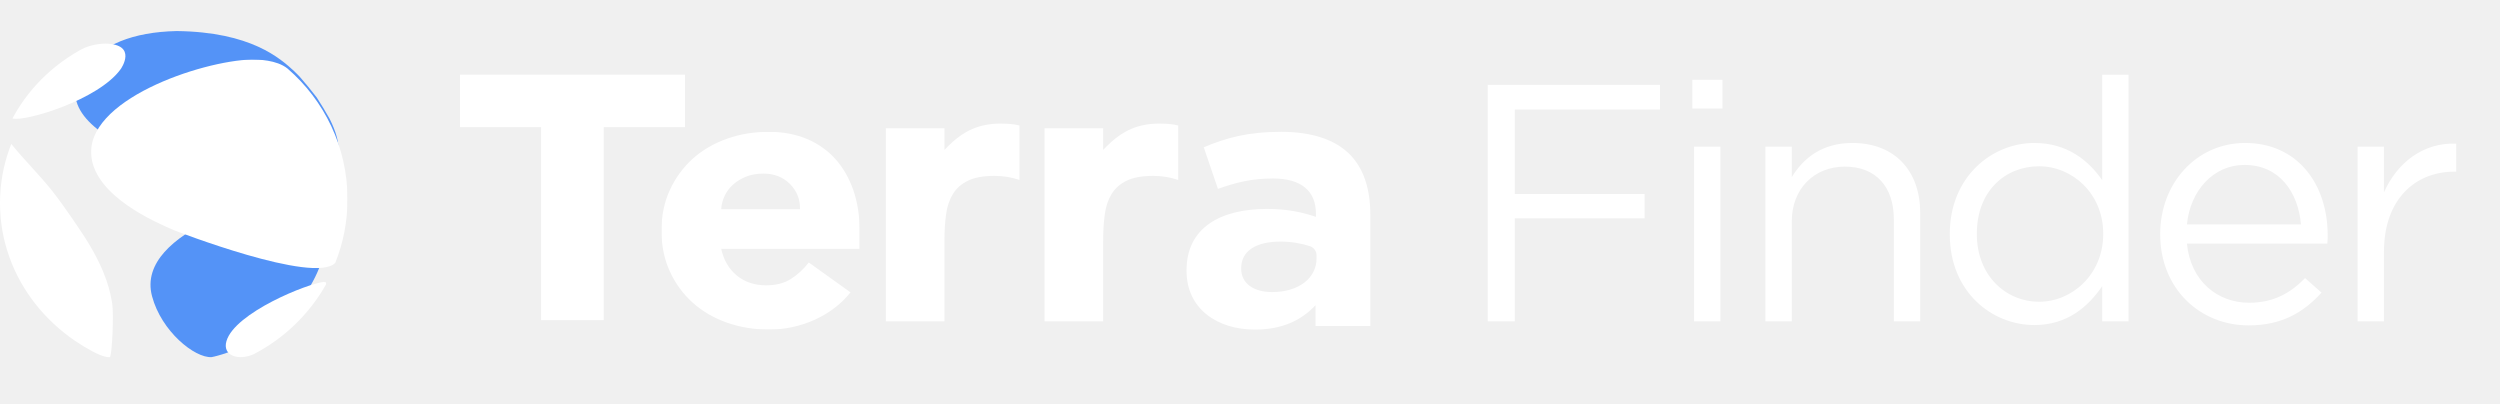
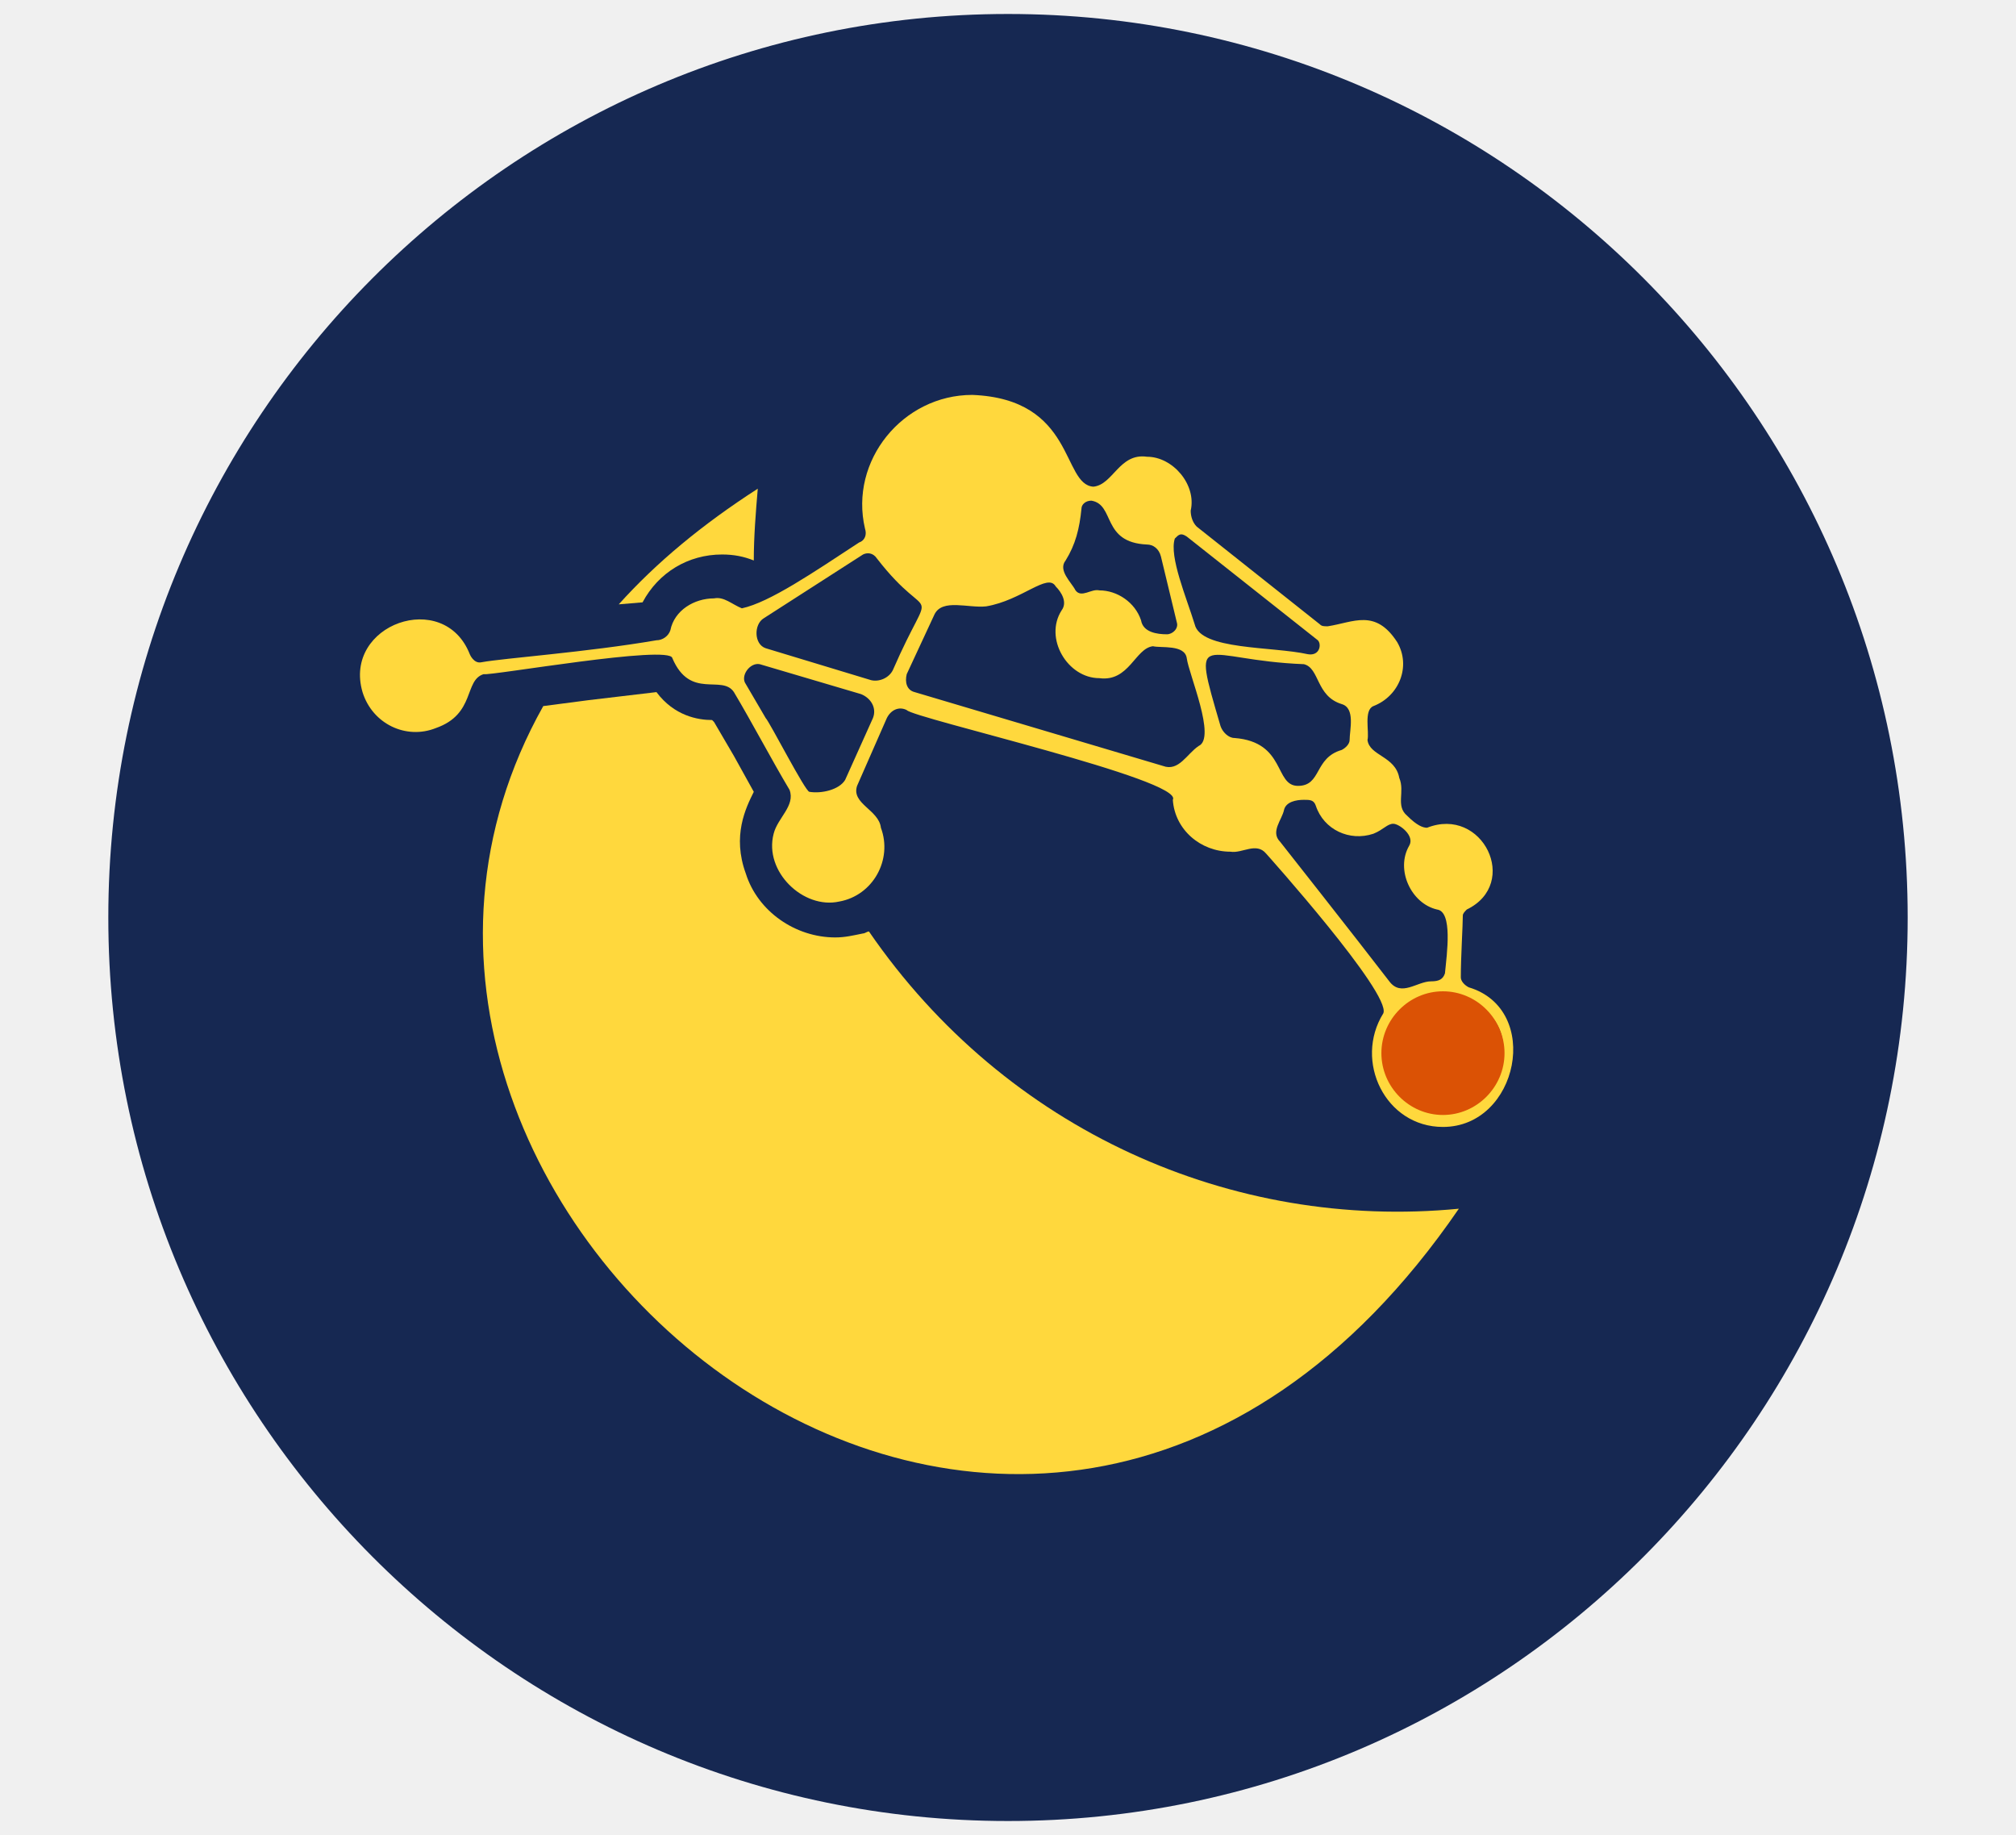
- <svg xmlns="http://www.w3.org/2000/svg" xmlns:xlink="http://www.w3.org/1999/xlink" width="161px" height="26px" viewBox="0 0 161 26" version="1.1">
+ <svg xmlns="http://www.w3.org/2000/svg" width="200px" height="182px" viewBox="0 0 199 182" version="1.1">
  <defs>
-     <polygon id="path-1" points="0 0.016 14.499 0.016 14.499 15.856 0 15.856" />
-     <polygon id="path-3" points="0.074 -3.18367347e-05 12.837 -3.18367347e-05 12.837 12.735 0.074 12.735" />
-     <polygon id="path-5" points="0.213 0.215 16.726 0.215 16.726 13.649 0.213 13.649" />
+     <clipPath id="clip1">
+       <path d="M 10.246 1.387 L 188.953 1.387 L 188.953 180.812 L 10.246 180.812 Z M 10.246 1.387 " />
+     </clipPath>
  </defs>
-   <g id="Finder" stroke="none" stroke-width="1" fill="none" fill-rule="evenodd">
-     <g id="Transaction-Details---Pending" transform="translate(-40, -26)">
-       <g id="Group-5" transform="translate(40, 26)">
-         <g id="finder-logo" transform="translate(28, 0)">
-           <g id="Group-13" transform="translate(1.613793, 4.77551)">
-             <path d="M35.44,3.208 C35.352,3.2 35.168,3.184 34.783,3.184 C34.447,3.184 34.142,3.216 33.846,3.273 C32.643,3.51 31.874,4.178 31.209,4.879 L31.209,3.485 L27.434,3.485 L27.434,15.918 L31.209,15.918 L31.209,10.725 C31.209,10.114 31.241,9.551 31.313,9.037 C31.377,8.524 31.53,8.084 31.754,7.717 C31.978,7.35 32.299,7.064 32.724,6.861 C33.14,6.657 33.709,6.551 34.431,6.551 C34.719,6.551 34.992,6.575 35.248,6.616 C35.504,6.657 35.769,6.722 36.041,6.812 L36.041,3.306 C35.857,3.257 35.657,3.224 35.44,3.208" id="Fill-1" fill="#FFFFFF" />
-             <path d="M45.661,3.208 C45.573,3.2 45.389,3.184 45.004,3.184 C44.667,3.184 44.363,3.216 44.066,3.273 C42.864,3.51 42.095,4.178 41.43,4.879 L41.43,3.485 L37.655,3.485 L37.655,15.918 L41.43,15.918 L41.43,10.725 C41.43,10.114 41.462,9.551 41.534,9.037 C41.598,8.524 41.75,8.084 41.975,7.717 C42.199,7.35 42.52,7.064 42.944,6.861 C43.361,6.657 43.93,6.551 44.651,6.551 C44.94,6.551 45.212,6.575 45.469,6.616 C45.725,6.657 45.99,6.722 46.262,6.812 L46.262,3.306 C46.078,3.257 45.877,3.224 45.661,3.208" id="Fill-3" fill="#FFFFFF" />
-             <g id="Group-7">
-               <mask id="mask-2" fill="white">
-                 <use xlink:href="#path-1" />
-               </mask>
-               <g id="Clip-6" />
-               <polygon id="Fill-5" fill="#FFFFFF" mask="url(#mask-2)" points="5.232 3.411 -8.2523511e-06 3.411 -8.2523511e-06 0.016 14.499 0.016 14.499 3.411 9.267 3.411 9.267 15.856 5.232 15.856" />
-             </g>
-             <g id="Group-10" transform="translate(12.91034, 3.714286)">
-               <mask id="mask-4" fill="white">
-                 <use xlink:href="#path-3" />
-               </mask>
-               <g id="Clip-9" />
-               <path d="M8.996,4.99 C9.013,4.362 8.8,3.82 8.359,3.367 C7.918,2.921 7.346,2.69 6.643,2.69 C6.218,2.69 5.842,2.754 5.516,2.889 C5.189,3.024 4.911,3.192 4.682,3.399 C4.453,3.606 4.273,3.844 4.143,4.123 C4.012,4.401 3.938,4.688 3.922,4.982 L8.996,4.982 L8.996,4.99 Z M12.248,10.339 C11.636,11.103 10.851,11.692 9.92,12.114 C8.98,12.528 8.008,12.735 6.994,12.735 C6.038,12.735 5.14,12.583 4.29,12.289 C3.44,11.986 2.713,11.565 2.084,11 C1.463,10.442 0.972,9.774 0.613,8.986 C0.253,8.206 0.074,7.33 0.074,6.367 C0.074,5.404 0.253,4.529 0.613,3.749 C0.972,2.969 1.463,2.3 2.084,1.735 C2.705,1.178 3.44,0.748 4.29,0.446 C5.14,0.143 6.038,-3.18367347e-05 6.994,-3.18367347e-05 C7.885,-3.18367347e-05 8.694,0.151 9.413,0.446 C10.14,0.748 10.753,1.178 11.26,1.735 C11.766,2.292 12.15,2.961 12.428,3.749 C12.698,4.529 12.837,5.404 12.837,6.367 L12.837,7.537 L3.922,7.537 C4.077,8.254 4.412,8.827 4.919,9.249 C5.434,9.67 6.063,9.885 6.815,9.885 C7.444,9.885 7.983,9.75 8.416,9.471 C8.849,9.193 9.233,8.843 9.56,8.413 L12.248,10.339 Z" id="Fill-8" fill="#FFFFFF" mask="url(#mask-4)" />
-             </g>
-             <path d="M55.172,11.867 L55.172,11.66 C55.172,11.397 54.994,11.158 54.744,11.078 C54.194,10.894 53.538,10.783 52.843,10.783 C51.281,10.783 50.319,11.381 50.319,12.488 L50.319,12.536 C50.319,13.484 51.136,14.034 52.309,14.034 C54.024,14.034 55.172,13.134 55.172,11.867 M46.8,12.672 L46.8,12.624 C46.8,9.922 48.936,8.679 51.985,8.679 C53.279,8.679 54.218,8.886 55.132,9.189 L55.132,8.982 C55.132,7.531 54.194,6.719 52.373,6.719 C50.982,6.719 49.995,6.974 48.822,7.388 L47.908,4.71 C49.324,4.113 50.715,3.714 52.899,3.714 C54.889,3.714 56.329,4.224 57.243,5.101 C58.206,6.025 58.634,7.388 58.634,9.046 L58.634,16.218 L55.108,16.218 L55.108,14.879 C54.218,15.827 52.996,16.449 51.217,16.449 C48.79,16.457 46.8,15.118 46.8,12.672" id="Fill-11" fill="#FFFFFF" />
-           </g>
-           <path d="M67.811,20.694 L67.811,5.465 L78.905,5.465 L78.905,7.053 L69.553,7.053 L69.553,12.492 L77.912,12.492 L77.912,14.059 L69.553,14.059 L69.553,20.694 L67.811,20.694 Z M80.986,6.988 L80.986,5.139 L82.927,5.139 L82.927,6.988 L80.986,6.988 Z M81.097,20.694 L81.097,9.446 L82.795,9.446 L82.795,20.694 L81.097,20.694 Z M85.693,20.694 L85.693,9.446 L87.391,9.446 L87.391,11.404 C88.141,10.186 89.332,9.207 91.295,9.207 C94.051,9.207 95.661,11.035 95.661,13.71 L95.661,20.694 L93.963,20.694 L93.963,14.124 C93.963,12.035 92.816,10.73 90.809,10.73 C88.846,10.73 87.391,12.144 87.391,14.254 L87.391,20.694 L85.693,20.694 Z M103.014,20.933 C100.279,20.933 97.567,18.801 97.567,15.103 L97.567,15.059 C97.567,11.383 100.279,9.207 103.014,9.207 C105.132,9.207 106.499,10.338 107.381,11.6 L107.381,4.813 L109.079,4.813 L109.079,20.694 L107.381,20.694 L107.381,18.431 C106.455,19.78 105.109,20.933 103.014,20.933 Z M103.323,19.432 C105.44,19.432 107.447,17.67 107.447,15.081 L107.447,15.038 C107.447,12.449 105.44,10.708 103.323,10.708 C101.118,10.708 99.309,12.318 99.309,15.038 L99.309,15.081 C99.309,17.735 101.162,19.432 103.323,19.432 Z M116.807,20.955 C113.675,20.955 111.117,18.584 111.117,15.103 L111.117,15.059 C111.117,11.818 113.433,9.207 116.587,9.207 C119.961,9.207 121.902,11.861 121.902,15.146 C121.902,15.364 121.902,15.494 121.88,15.69 L112.837,15.69 C113.08,18.127 114.822,19.497 116.851,19.497 C118.417,19.497 119.52,18.866 120.446,17.909 L121.505,18.845 C120.358,20.106 118.969,20.955 116.807,20.955 Z M112.837,14.45 L120.182,14.45 C120.005,12.405 118.814,10.621 116.542,10.621 C114.558,10.621 113.058,12.253 112.837,14.45 Z M123.829,20.694 L123.829,9.446 L125.527,9.446 L125.527,12.383 C126.365,10.512 128.02,9.164 130.181,9.251 L130.181,11.056 L130.049,11.056 C127.556,11.056 125.527,12.819 125.527,16.212 L125.527,20.694 L123.829,20.694 Z" id="Finder" fill="#FFFFFF" />
-         </g>
-         <g id="Group-14" transform="translate(0, 2)">
-           <path d="M5.401,2.441 C2.016,7.11 15.036,10.36 19.645,9.575 C20.453,9.438 22.915,9.019 21.231,5.656 C20.995,5.235 20.665,4.683 20.4,4.28 C20.081,3.86 19.634,3.316 19.285,2.922 C19.174,2.807 19.06,2.693 18.945,2.583 C18.046,1.763 16.175,0.057 11.381,0 C8.543,0.062 6.531,0.884 5.401,2.441" id="Fill-1" fill="#5493F7" />
-           <path d="M9.79,17.072 C10.39,19.339 12.544,21.069 13.632,20.998 C13.67,20.995 17.757,20.217 19.995,16.401 C21.736,13.43 21.143,10.562 18.775,10.5 C17.923,10.563 8.646,12.752 9.79,17.072" id="Fill-3" fill="#5493F7" />
-           <path d="M7.778,2.444 C6.351,4.443 1.595,5.851 0.813,5.631 C0.811,5.629 0.809,5.625 0.808,5.622 C0.84,5.562 0.872,5.502 0.905,5.442 C1.176,4.956 1.486,4.492 1.832,4.053 C2.177,3.614 2.558,3.201 2.97,2.818 C3.382,2.434 3.825,2.079 4.297,1.758 C4.589,1.558 4.893,1.371 5.205,1.198 C5.871,0.839 6.554,0.815 6.778,0.808 C8.896,0.845 7.79,2.429 7.778,2.444" id="Fill-5" fill="#FFFFFF" />
-           <path d="M7.227,17.558 C7.333,18.209 7.224,20.781 7.081,20.998 C6.958,21.005 6.702,21.019 5.959,20.631 C5.568,20.423 5.192,20.196 4.832,19.949 C4.343,19.616 3.884,19.248 3.457,18.85 C3.029,18.452 2.635,18.024 2.277,17.569 C1.919,17.114 1.598,16.632 1.317,16.128 C1.037,15.624 0.797,15.096 0.602,14.55 C0.406,14.004 0.256,13.439 0.154,12.858 C0.053,12.278 0,11.682 0,11.074 C0,10.467 0.053,9.872 0.154,9.291 C0.256,8.71 0.406,8.145 0.602,7.599 C0.641,7.488 0.682,7.379 0.725,7.27 L0.726,7.269 C1.577,8.324 2.561,9.277 3.398,10.342 C4.195,11.356 5.292,13.009 5.515,13.363 C6.9,15.555 7.121,16.908 7.227,17.558" id="Fill-7" fill="#FFFFFF" />
-           <g id="Group-11" transform="translate(5.653846, 1.615385)">
-             <mask id="mask-6" fill="white">
-               <use xlink:href="#path-5" />
-             </mask>
-             <g id="Clip-10" />
-             <path d="M16.726,9.208 C16.726,10.657 16.447,12.041 15.939,13.311 C14.607,14.725 5.627,11.244 5.539,11.206 C4.311,10.674 0.572,9.057 0.235,6.515 C-0.25,2.859 7.258,0.311 10.558,0.215 C10.954,0.219 12.157,0.233 12.859,0.796 C15.229,2.844 16.726,5.853 16.726,9.208" id="Fill-9" fill="#FFFFFF" mask="url(#mask-6)" />
-           </g>
-           <path d="M16.364,20.797 C15.383,21.255 14.303,20.922 14.584,19.967 C15.122,18.135 19.826,16.249 20.865,16.154 C20.902,16.163 20.95,16.174 20.987,16.183 C20.998,16.225 21.008,16.288 20.991,16.328 C19.915,18.227 18.304,19.785 16.364,20.797" id="Fill-12" fill="#FFFFFF" />
-         </g>
-       </g>
+   <g id="surface1">
+     <g clip-path="url(#clip1)" clip-rule="nonzero">
+       <path style=" stroke:none;fill-rule:nonzero;fill:rgb(8.627%,15.686%,32.157%);fill-opacity:1;" d="M 188.754 91 C 188.754 140.457 148.758 180.613 99.5 180.613 C 50.242 180.613 10.246 140.457 10.246 91 C 10.246 41.543 50.242 1.387 99.5 1.387 C 148.758 1.387 188.754 41.543 188.754 91 " />
    </g>
+     <path style=" stroke:none;fill-rule:nonzero;fill:rgb(100%,84.706%,23.922%);fill-opacity:1;" d="M 71.129 54.996 C 72.309 54.996 73.297 55.195 74.281 55.59 C 74.281 53.215 74.477 50.84 74.676 48.469 C 69.156 52.027 64.625 55.785 60.883 59.941 L 63.246 59.742 C 64.824 56.777 67.777 54.996 71.129 54.996 " />
+     <path style=" stroke:none;fill-rule:nonzero;fill:rgb(100%,84.706%,23.922%);fill-opacity:1;" d="M 85.707 92.387 C 85.512 92.387 85.312 92.582 85.117 92.582 C 84.133 92.781 83.344 92.977 82.359 92.977 C 78.418 92.977 74.676 90.406 73.492 86.648 C 72.113 82.891 73.492 80.121 74.281 78.535 L 72.309 74.977 L 70.34 71.613 L 70.141 71.414 C 68.762 71.414 66.398 71.02 64.625 68.645 L 57.926 69.438 L 53.395 70.031 C 25.613 119.488 101.078 182.793 144.227 119.883 C 121.766 122.059 99.305 112.168 85.707 92.387 " />
+     <path style=" stroke:none;fill-rule:nonzero;fill:rgb(100%,84.706%,23.922%);fill-opacity:1;" d="M 145.211 97.926 C 144.816 97.727 144.422 97.332 144.422 96.934 C 144.422 94.957 144.621 91.793 144.621 90.801 C 144.621 90.605 144.816 90.406 145.016 90.207 C 150.332 87.637 146.59 79.922 141.074 82.098 C 140.68 82.098 140.09 81.898 139.102 80.91 C 137.922 79.922 138.906 78.535 138.316 77.152 C 137.922 74.977 135.359 74.977 135.164 73.395 C 135.359 72.602 134.77 70.426 135.754 70.031 C 138.316 69.043 139.496 66.074 138.117 63.699 C 135.949 60.336 133.781 61.723 131.223 62.117 C 130.828 62.117 130.629 62.117 130.434 61.918 C 130.434 61.918 118.219 52.227 118.219 52.227 C 117.824 51.832 117.625 51.238 117.625 50.645 C 118.219 48.07 115.852 45.301 113.293 45.301 C 110.535 44.906 109.941 48.07 107.973 48.27 C 104.82 48.07 106.199 39.566 95.953 39.168 C 89.059 39.168 83.738 45.699 85.312 52.426 C 85.512 53.016 85.312 53.609 84.723 53.809 C 80.191 56.777 75.855 59.742 73.098 60.336 C 72.113 59.941 71.324 59.148 70.34 59.348 C 68.371 59.348 66.398 60.535 66.004 62.512 C 65.809 63.105 65.219 63.504 64.625 63.504 C 57.73 64.688 49.453 65.281 47.289 65.68 C 46.5 65.875 46.105 64.887 46.105 64.887 C 43.543 58.359 33.496 61.918 35.465 68.645 C 36.449 71.812 39.801 73.395 42.754 72.207 C 46.695 70.82 45.516 67.457 47.484 66.863 C 48.074 67.062 66.004 63.898 66.203 65.281 C 67.977 69.438 71.129 66.863 72.309 68.645 C 74.082 71.613 76.055 75.371 77.828 78.34 C 78.418 79.922 76.645 81.109 76.25 82.691 C 75.266 86.449 79.207 90.207 82.754 89.418 C 86.102 88.824 88.074 85.262 86.891 82.098 C 86.691 80.316 83.934 79.723 84.527 77.945 C 84.527 77.945 87.48 71.219 87.48 71.219 C 87.875 70.426 88.664 70.031 89.453 70.426 C 90.043 71.219 117.035 77.352 115.852 79.328 C 116.051 82.297 118.613 84.473 121.566 84.473 C 122.75 84.668 124.129 83.484 125.113 84.668 C 125.113 84.668 137.527 98.516 136.738 100.496 C 133.781 105.242 136.938 111.773 142.648 111.773 C 150.137 111.773 152.5 100.102 145.211 97.926 M 116.051 53.414 C 116.445 53.016 116.641 52.82 117.234 53.215 L 130.238 63.504 C 130.629 63.898 130.434 65.086 129.25 64.887 C 125.703 64.094 118.613 64.492 118.02 61.918 C 117.234 59.348 115.461 55.195 116.051 53.414 M 105.215 55.59 C 106.199 54.008 106.594 52.426 106.789 50.445 C 106.789 50.051 107.184 49.656 107.773 49.656 C 110.141 50.051 108.762 53.809 113.293 54.008 C 113.883 54.008 114.473 54.402 114.672 55.195 L 116.246 61.723 C 116.445 62.316 115.852 62.91 115.262 62.91 C 114.277 62.91 112.898 62.711 112.699 61.523 C 112.109 59.742 110.336 58.555 108.562 58.555 C 107.773 58.359 106.789 59.348 106.199 58.555 C 105.805 57.766 104.426 56.578 105.215 55.59 M 86.102 71.219 L 83.344 77.352 C 82.754 78.34 80.98 78.734 79.797 78.535 C 79.402 78.535 75.855 71.613 75.461 71.219 L 73.492 67.855 C 72.902 67.062 73.887 65.68 74.871 65.875 C 74.871 65.875 84.918 68.844 84.918 68.844 C 85.906 69.238 86.496 70.227 86.102 71.219 M 88.074 66.469 C 87.68 67.262 86.691 67.656 85.906 67.457 L 75.461 64.293 C 74.281 63.898 74.281 61.918 75.266 61.324 L 85.117 54.996 C 85.512 54.797 86.102 54.797 86.496 55.391 C 92.012 62.512 92.211 56.973 88.074 66.469 M 118.414 73.988 C 117.234 74.777 116.445 76.559 114.867 75.965 C 114.867 75.965 90.238 68.645 90.238 68.645 C 89.453 68.449 89.254 67.656 89.453 66.863 L 92.211 60.93 C 92.996 59.348 95.559 60.336 97.332 60.141 C 100.879 59.547 103.441 56.777 104.23 58.16 C 104.82 58.754 105.41 59.742 104.82 60.535 C 103.047 63.305 105.41 67.262 108.562 67.262 C 111.52 67.656 112.109 64.293 113.883 64.094 C 114.672 64.293 117.035 63.898 117.234 65.281 C 117.43 66.863 120.188 73.195 118.414 73.988 M 121.961 73.195 C 121.371 73.195 120.777 72.602 120.582 72.008 C 117.625 61.918 118.613 65.48 128.859 65.875 C 130.434 66.273 130.039 69.043 132.602 69.832 C 133.98 70.227 133.391 72.406 133.391 73.395 C 133.391 73.789 132.996 74.184 132.602 74.383 C 129.844 75.176 130.629 77.945 128.266 77.945 C 125.902 77.945 127.086 73.59 121.961 73.195 M 126.492 83.484 C 125.508 82.492 126.691 81.305 126.887 80.316 C 127.086 79.527 128.07 79.328 128.859 79.328 C 129.449 79.328 129.844 79.328 130.039 79.922 C 130.828 82.297 133.391 83.484 135.754 82.691 C 136.738 82.297 137.133 81.703 137.723 81.703 C 138.316 81.703 139.891 82.891 139.301 83.879 C 137.922 86.254 139.496 89.613 142.059 90.207 C 143.633 90.406 143.043 94.562 142.848 96.539 C 142.648 97.133 142.254 97.332 141.469 97.332 C 140.09 97.332 138.512 98.914 137.328 97.332 C 133.98 92.977 126.492 83.484 126.492 83.484 M 147.379 108.012 C 144.422 112.168 137.328 110.188 136.938 105.047 C 136.738 93.969 153.289 98.516 147.379 108.012 " />
+     <path style=" stroke:none;fill-rule:nonzero;fill:rgb(85.882%,32.157%,1.961%);fill-opacity:1;" d="M 148.758 104.453 C 148.758 107.816 146 110.586 142.648 110.586 C 139.301 110.586 136.543 107.816 136.543 104.453 C 136.543 101.09 139.301 98.32 142.648 98.32 C 146 98.32 148.758 101.09 148.758 104.453 " />
  </g>
</svg>
